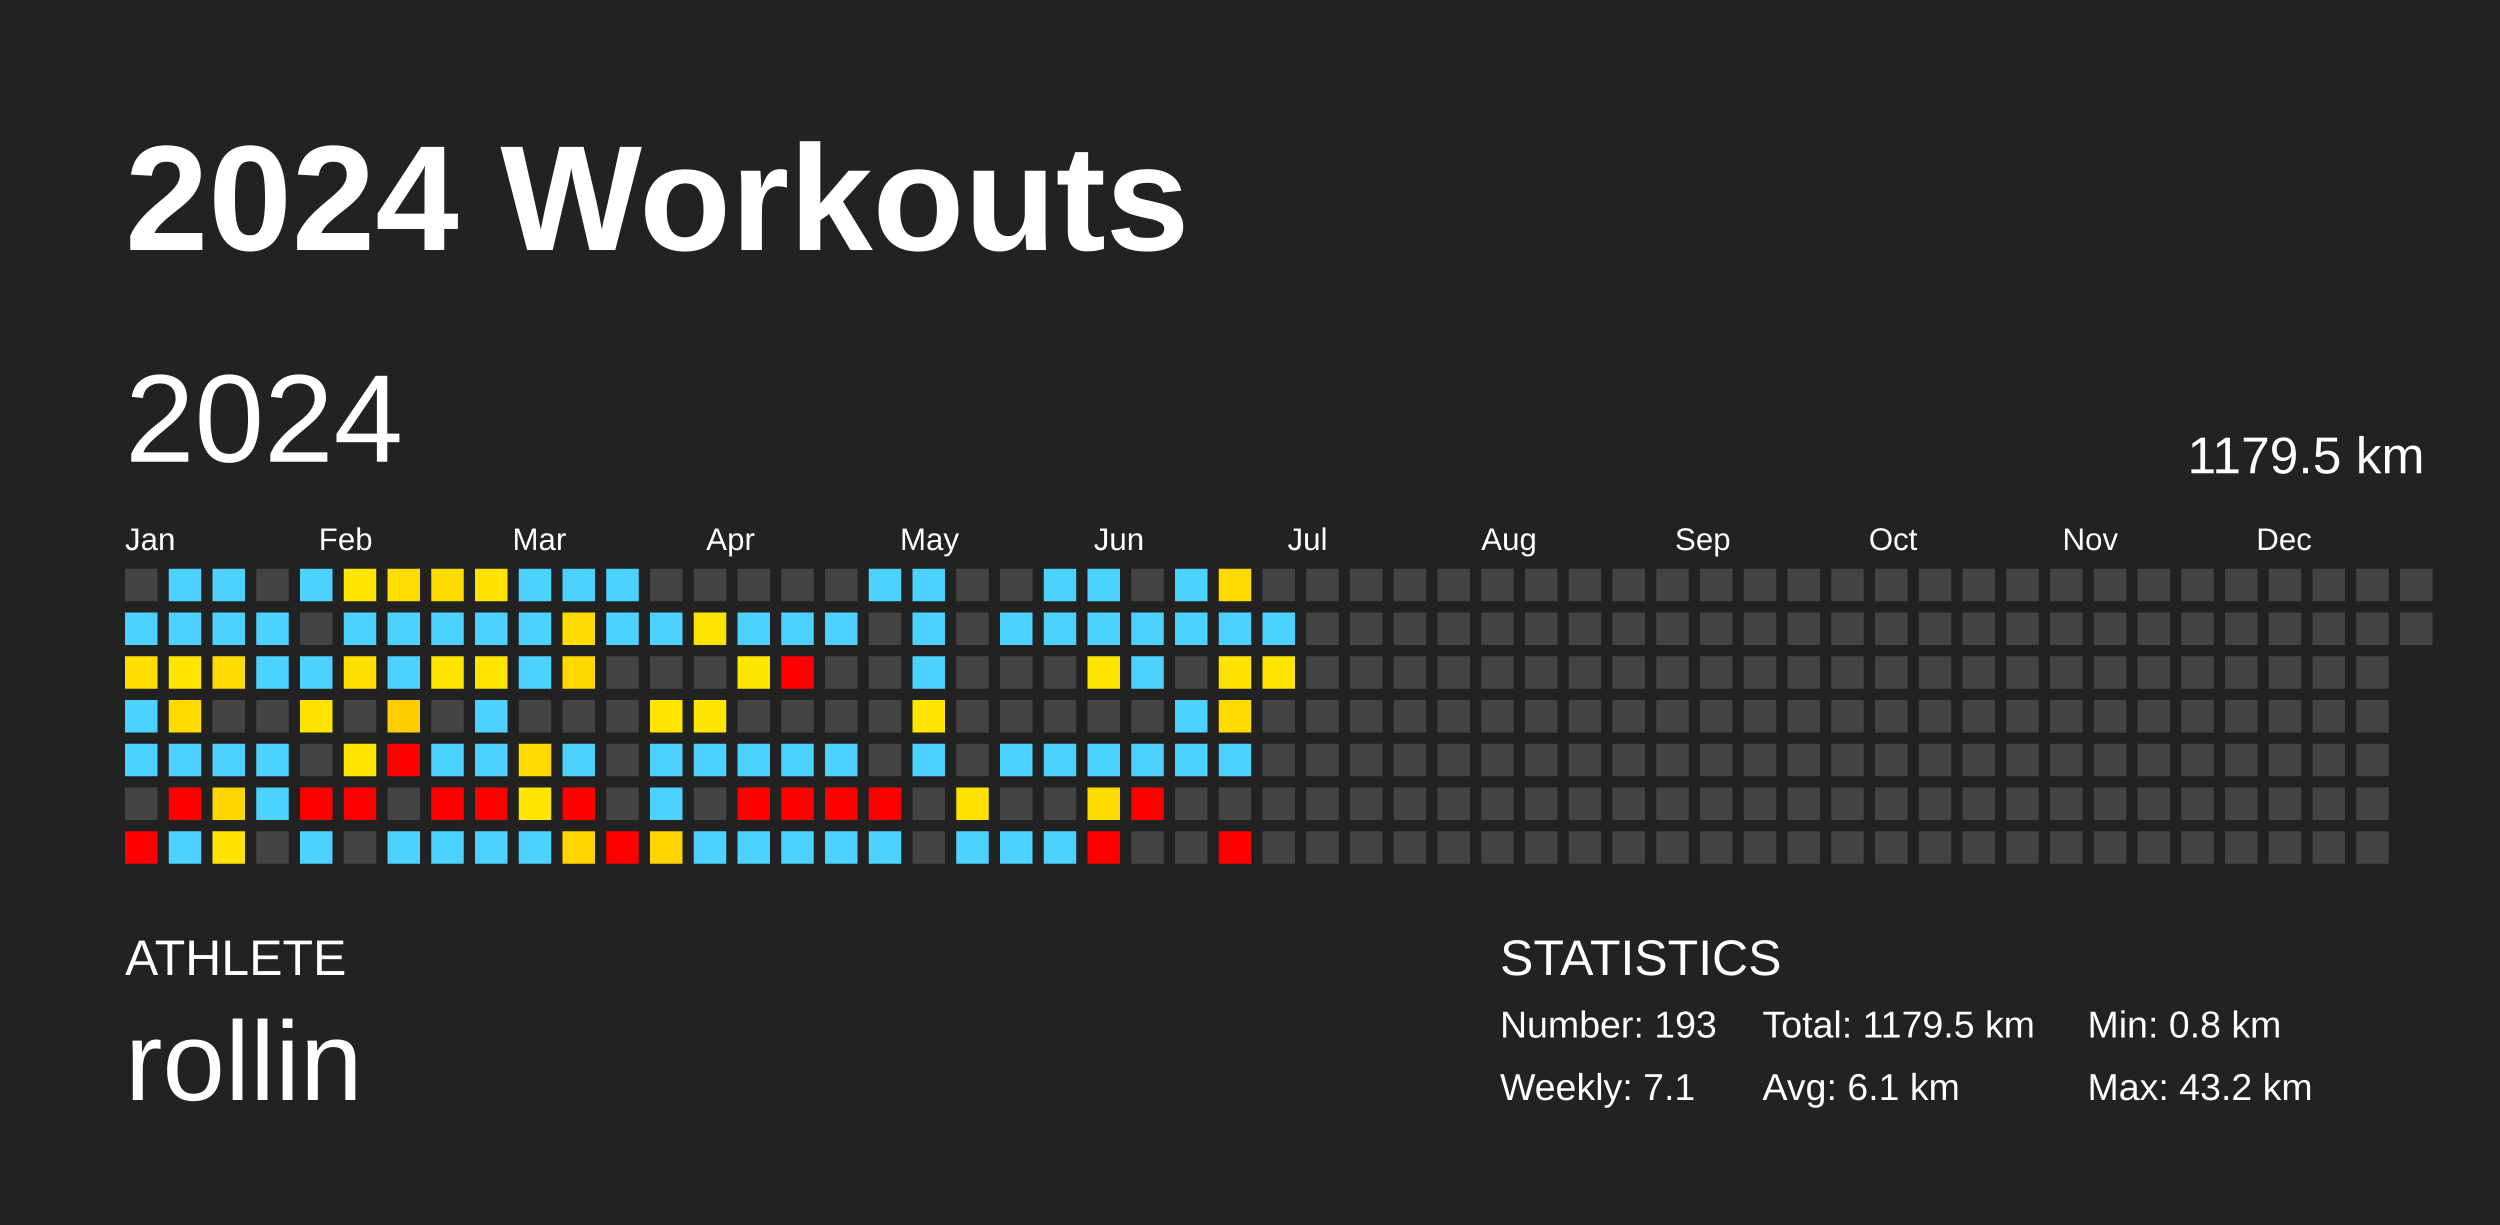
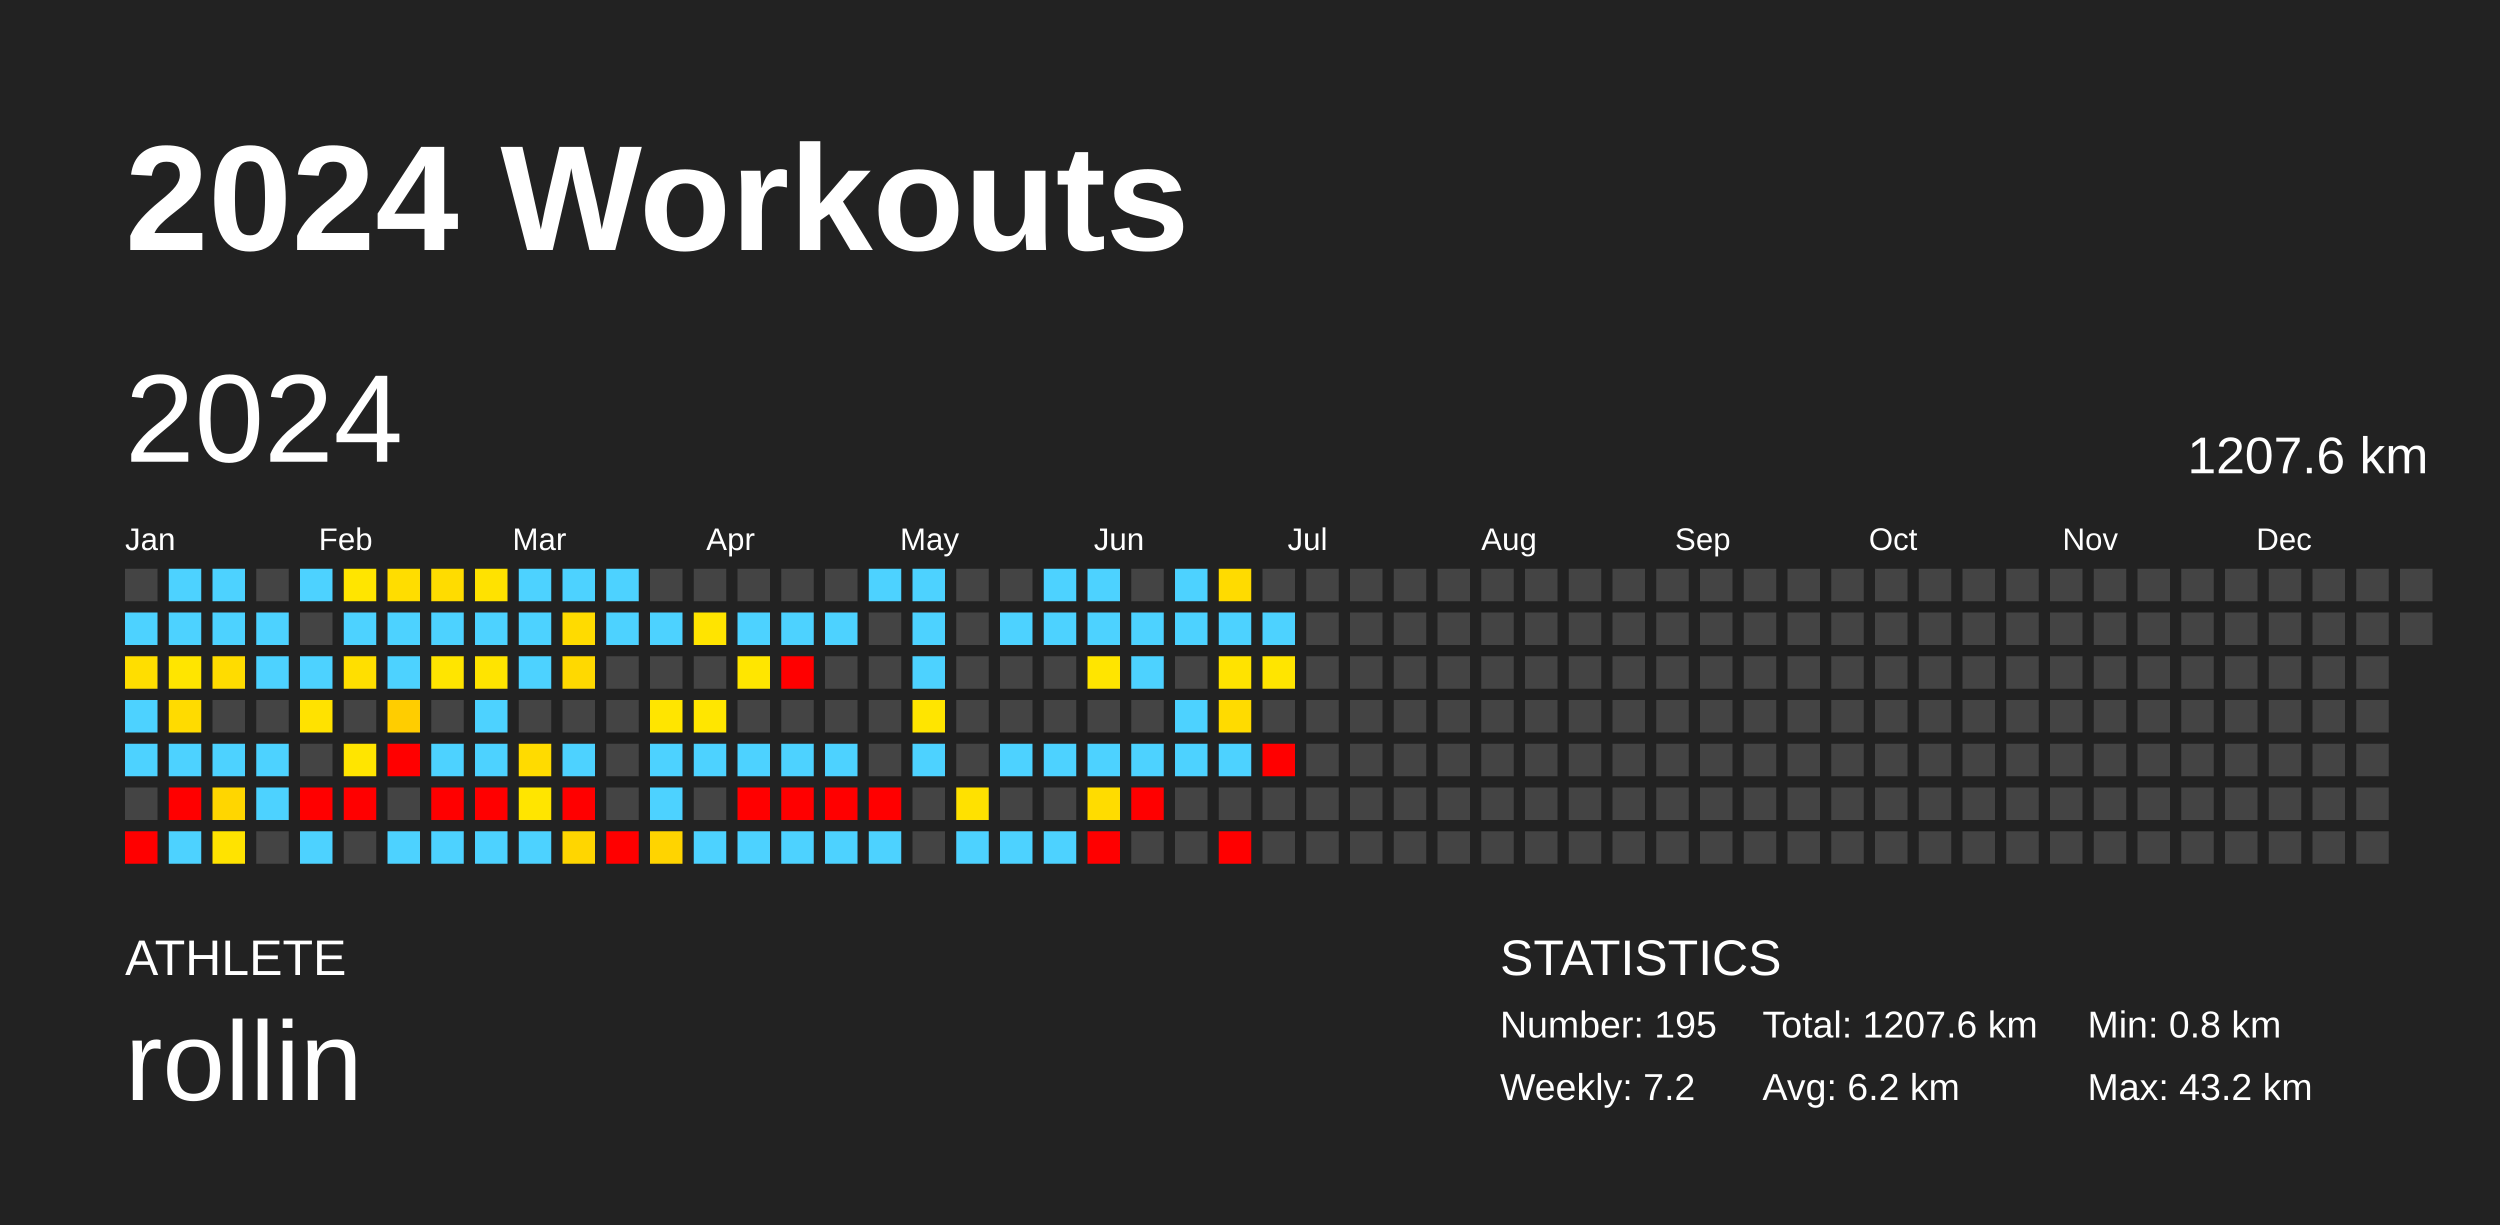
<svg xmlns="http://www.w3.org/2000/svg" baseProfile="full" height="98mm" version="1.1" viewBox="0,0,200,98" width="200mm">
  <defs />
  <rect fill="#222222" height="98" width="200" x="0" y="0" />
  <text fill="#FFFFFF" style="font-size:12px; font-family:Arial; font-weight:bold;" x="10" y="20">2024 Workouts</text>
  <text fill="#FFFFFF" style="font-size:4px; font-family:Arial" x="10" y="78">ATHLETE</text>
  <text fill="#FFFFFF" style="font-size:9px; font-family:Arial" x="10" y="88">rollin</text>
  <text fill="#FFFFFF" style="font-size:4px; font-family:Arial" x="120" y="78">STATISTICS</text>
-   <text fill="#FFFFFF" style="font-size:3px; font-family:Arial" x="120" y="83">Number: 193</text>
-   <text fill="#FFFFFF" style="font-size:3px; font-family:Arial" x="120" y="88">Weekly: 7.1</text>
-   <text fill="#FFFFFF" style="font-size:3px; font-family:Arial" x="141" y="83">Total: 1179.5 km</text>
-   <text fill="#FFFFFF" style="font-size:3px; font-family:Arial" x="141" y="88">Avg: 6.1 km</text>
+   <text fill="#FFFFFF" style="font-size:3px; font-family:Arial" x="120" y="83">Number: 195</text>
+   <text fill="#FFFFFF" style="font-size:3px; font-family:Arial" x="120" y="88">Weekly: 7.2</text>
+   <text fill="#FFFFFF" style="font-size:3px; font-family:Arial" x="141" y="83">Total: 1207.6 km</text>
+   <text fill="#FFFFFF" style="font-size:3px; font-family:Arial" x="141" y="88">Avg: 6.2 km</text>
  <text fill="#FFFFFF" style="font-size:3px; font-family:Arial" x="167" y="83">Min: 0.8 km</text>
  <text fill="#FFFFFF" style="font-size:3px; font-family:Arial" x="167" y="88">Max: 43.2 km</text>
  <text dominant-baseline="hanging" fill="#FFFFFF" style="font-size:10.0px; font-family:Arial;" x="10" y="30">2024</text>
-   <text dominant-baseline="hanging" fill="#FFFFFF" style="font-size:4.125px; font-family:Arial;" x="175" y="35">1179.5 km</text>
+   <text dominant-baseline="hanging" fill="#FFFFFF" style="font-size:4.125px; font-family:Arial;" x="175" y="35">1207.6 km</text>
  <text fill="#FFFFFF" style="font-size:2.5px; font-family:Arial" x="10.0" y="44">Jan</text>
  <text fill="#FFFFFF" style="font-size:2.5px; font-family:Arial" x="25.5" y="44">Feb</text>
  <text fill="#FFFFFF" style="font-size:2.5px; font-family:Arial" x="41.0" y="44">Mar</text>
  <text fill="#FFFFFF" style="font-size:2.5px; font-family:Arial" x="56.5" y="44">Apr</text>
  <text fill="#FFFFFF" style="font-size:2.5px; font-family:Arial" x="72.0" y="44">May</text>
  <text fill="#FFFFFF" style="font-size:2.5px; font-family:Arial" x="87.5" y="44">Jun</text>
  <text fill="#FFFFFF" style="font-size:2.5px; font-family:Arial" x="103.0" y="44">Jul</text>
  <text fill="#FFFFFF" style="font-size:2.5px; font-family:Arial" x="118.5" y="44">Aug</text>
  <text fill="#FFFFFF" style="font-size:2.5px; font-family:Arial" x="134.0" y="44">Sep</text>
  <text fill="#FFFFFF" style="font-size:2.5px; font-family:Arial" x="149.5" y="44">Oct</text>
  <text fill="#FFFFFF" style="font-size:2.5px; font-family:Arial" x="165.0" y="44">Nov</text>
  <text fill="#FFFFFF" style="font-size:2.5px; font-family:Arial" x="180.5" y="44">Dec</text>
  <rect fill="#444444" height="2.6" width="2.6" x="10.0" y="45.5" />
  <rect fill="#4dd2ff" height="2.6" width="2.6" x="10.0" y="49.0" />
  <rect fill="#ffde00" height="2.6" width="2.6" x="10.0" y="52.5" />
  <rect fill="#4dd2ff" height="2.6" width="2.6" x="10.0" y="56.0" />
  <rect fill="#4dd2ff" height="2.6" width="2.6" x="10.0" y="59.5" />
  <rect fill="#444444" height="2.6" width="2.6" x="10.0" y="63.0" />
  <rect fill="red" height="2.6" width="2.6" x="10.0" y="66.5" />
  <rect fill="#4dd2ff" height="2.6" width="2.6" x="13.5" y="45.5" />
  <rect fill="#4dd2ff" height="2.6" width="2.6" x="13.5" y="49.0" />
  <rect fill="#ffe500" height="2.6" width="2.6" x="13.5" y="52.5" />
  <rect fill="#ffdb00" height="2.6" width="2.6" x="13.5" y="56.0" />
  <rect fill="#4dd2ff" height="2.6" width="2.6" x="13.5" y="59.5" />
  <rect fill="red" height="2.6" width="2.6" x="13.5" y="63.0" />
  <rect fill="#4dd2ff" height="2.6" width="2.6" x="13.5" y="66.5" />
  <rect fill="#4dd2ff" height="2.6" width="2.6" x="17.0" y="45.5" />
  <rect fill="#4dd2ff" height="2.6" width="2.6" x="17.0" y="49.0" />
  <rect fill="#ffdc00" height="2.6" width="2.6" x="17.0" y="52.5" />
  <rect fill="#444444" height="2.6" width="2.6" x="17.0" y="56.0" />
  <rect fill="#4dd2ff" height="2.6" width="2.6" x="17.0" y="59.5" />
  <rect fill="#ffd600" height="2.6" width="2.6" x="17.0" y="63.0" />
  <rect fill="#ffe300" height="2.6" width="2.6" x="17.0" y="66.5" />
  <rect fill="#444444" height="2.6" width="2.6" x="20.5" y="45.5" />
  <rect fill="#4dd2ff" height="2.6" width="2.6" x="20.5" y="49.0" />
  <rect fill="#4dd2ff" height="2.6" width="2.6" x="20.5" y="52.5" />
  <rect fill="#444444" height="2.6" width="2.6" x="20.5" y="56.0" />
  <rect fill="#4dd2ff" height="2.6" width="2.6" x="20.5" y="59.5" />
  <rect fill="#4dd2ff" height="2.6" width="2.6" x="20.5" y="63.0" />
  <rect fill="#444444" height="2.6" width="2.6" x="20.5" y="66.5" />
  <rect fill="#4dd2ff" height="2.6" width="2.6" x="24.0" y="45.5" />
  <rect fill="#444444" height="2.6" width="2.6" x="24.0" y="49.0" />
  <rect fill="#4dd2ff" height="2.6" width="2.6" x="24.0" y="52.5" />
  <rect fill="#ffe200" height="2.6" width="2.6" x="24.0" y="56.0" />
  <rect fill="#444444" height="2.6" width="2.6" x="24.0" y="59.5" />
  <rect fill="red" height="2.6" width="2.6" x="24.0" y="63.0" />
  <rect fill="#4dd2ff" height="2.6" width="2.6" x="24.0" y="66.5" />
  <rect fill="#ffe500" height="2.6" width="2.6" x="27.5" y="45.5" />
  <rect fill="#4dd2ff" height="2.6" width="2.6" x="27.5" y="49.0" />
  <rect fill="#ffdf00" height="2.6" width="2.6" x="27.5" y="52.5" />
  <rect fill="#444444" height="2.6" width="2.6" x="27.5" y="56.0" />
  <rect fill="#ffe500" height="2.6" width="2.6" x="27.5" y="59.5" />
  <rect fill="red" height="2.6" width="2.6" x="27.5" y="63.0" />
  <rect fill="#444444" height="2.6" width="2.6" x="27.5" y="66.5" />
  <rect fill="#ffdd00" height="2.6" width="2.6" x="31.0" y="45.5" />
  <rect fill="#4dd2ff" height="2.6" width="2.6" x="31.0" y="49.0" />
  <rect fill="#4dd2ff" height="2.6" width="2.6" x="31.0" y="52.5" />
  <rect fill="#ffcd00" height="2.6" width="2.6" x="31.0" y="56.0" />
  <rect fill="red" height="2.6" width="2.6" x="31.0" y="59.5" />
  <rect fill="#444444" height="2.6" width="2.6" x="31.0" y="63.0" />
  <rect fill="#4dd2ff" height="2.6" width="2.6" x="31.0" y="66.5" />
  <rect fill="#ffdc00" height="2.6" width="2.6" x="34.5" y="45.5" />
  <rect fill="#4dd2ff" height="2.6" width="2.6" x="34.5" y="49.0" />
  <rect fill="#ffe500" height="2.6" width="2.6" x="34.5" y="52.5" />
  <rect fill="#444444" height="2.6" width="2.6" x="34.5" y="56.0" />
  <rect fill="#4dd2ff" height="2.6" width="2.6" x="34.5" y="59.5" />
  <rect fill="red" height="2.6" width="2.6" x="34.5" y="63.0" />
  <rect fill="#4dd2ff" height="2.6" width="2.6" x="34.5" y="66.5" />
  <rect fill="#ffe200" height="2.6" width="2.6" x="38.0" y="45.5" />
  <rect fill="#4dd2ff" height="2.6" width="2.6" x="38.0" y="49.0" />
  <rect fill="#ffe400" height="2.6" width="2.6" x="38.0" y="52.5" />
  <rect fill="#4dd2ff" height="2.6" width="2.6" x="38.0" y="56.0" />
  <rect fill="#4dd2ff" height="2.6" width="2.6" x="38.0" y="59.5" />
  <rect fill="red" height="2.6" width="2.6" x="38.0" y="63.0" />
  <rect fill="#4dd2ff" height="2.6" width="2.6" x="38.0" y="66.5" />
  <rect fill="#4dd2ff" height="2.6" width="2.6" x="41.5" y="45.5" />
  <rect fill="#4dd2ff" height="2.6" width="2.6" x="41.5" y="49.0" />
  <rect fill="#4dd2ff" height="2.6" width="2.6" x="41.5" y="52.5" />
  <rect fill="#444444" height="2.6" width="2.6" x="41.5" y="56.0" />
  <rect fill="#ffdb00" height="2.6" width="2.6" x="41.5" y="59.5" />
  <rect fill="#ffe500" height="2.6" width="2.6" x="41.5" y="63.0" />
  <rect fill="#4dd2ff" height="2.6" width="2.6" x="41.5" y="66.5" />
  <rect fill="#4dd2ff" height="2.6" width="2.6" x="45.0" y="45.5" />
  <rect fill="#ffdb00" height="2.6" width="2.6" x="45.0" y="49.0" />
  <rect fill="#ffd900" height="2.6" width="2.6" x="45.0" y="52.5" />
  <rect fill="#444444" height="2.6" width="2.6" x="45.0" y="56.0" />
  <rect fill="#4dd2ff" height="2.6" width="2.6" x="45.0" y="59.5" />
  <rect fill="red" height="2.6" width="2.6" x="45.0" y="63.0" />
  <rect fill="#ffd600" height="2.6" width="2.6" x="45.0" y="66.5" />
  <rect fill="#4dd2ff" height="2.6" width="2.6" x="48.5" y="45.5" />
  <rect fill="#4dd2ff" height="2.6" width="2.6" x="48.5" y="49.0" />
  <rect fill="#444444" height="2.6" width="2.6" x="48.5" y="52.5" />
  <rect fill="#444444" height="2.6" width="2.6" x="48.5" y="56.0" />
  <rect fill="#444444" height="2.6" width="2.6" x="48.5" y="59.5" />
  <rect fill="#444444" height="2.6" width="2.6" x="48.5" y="63.0" />
  <rect fill="red" height="2.6" width="2.6" x="48.5" y="66.5" />
  <rect fill="#444444" height="2.6" width="2.6" x="52.0" y="45.5" />
  <rect fill="#4dd2ff" height="2.6" width="2.6" x="52.0" y="49.0" />
  <rect fill="#444444" height="2.6" width="2.6" x="52.0" y="52.5" />
  <rect fill="#ffe500" height="2.6" width="2.6" x="52.0" y="56.0" />
  <rect fill="#4dd2ff" height="2.6" width="2.6" x="52.0" y="59.5" />
  <rect fill="#4dd2ff" height="2.6" width="2.6" x="52.0" y="63.0" />
  <rect fill="#ffd400" height="2.6" width="2.6" x="52.0" y="66.5" />
  <rect fill="#444444" height="2.6" width="2.6" x="55.5" y="45.5" />
  <rect fill="#ffe400" height="2.6" width="2.6" x="55.5" y="49.0" />
  <rect fill="#444444" height="2.6" width="2.6" x="55.5" y="52.5" />
  <rect fill="#ffe600" height="2.6" width="2.6" x="55.5" y="56.0" />
  <rect fill="#4dd2ff" height="2.6" width="2.6" x="55.5" y="59.5" />
  <rect fill="#444444" height="2.6" width="2.6" x="55.5" y="63.0" />
  <rect fill="#4dd2ff" height="2.6" width="2.6" x="55.5" y="66.5" />
  <rect fill="#444444" height="2.6" width="2.6" x="59.0" y="45.5" />
  <rect fill="#4dd2ff" height="2.6" width="2.6" x="59.0" y="49.0" />
  <rect fill="#ffe600" height="2.6" width="2.6" x="59.0" y="52.5" />
  <rect fill="#444444" height="2.6" width="2.6" x="59.0" y="56.0" />
  <rect fill="#4dd2ff" height="2.6" width="2.6" x="59.0" y="59.5" />
  <rect fill="red" height="2.6" width="2.6" x="59.0" y="63.0" />
  <rect fill="#4dd2ff" height="2.6" width="2.6" x="59.0" y="66.5" />
  <rect fill="#444444" height="2.6" width="2.6" x="62.5" y="45.5" />
  <rect fill="#4dd2ff" height="2.6" width="2.6" x="62.5" y="49.0" />
  <rect fill="red" height="2.6" width="2.6" x="62.5" y="52.5" />
  <rect fill="#444444" height="2.6" width="2.6" x="62.5" y="56.0" />
  <rect fill="#4dd2ff" height="2.6" width="2.6" x="62.5" y="59.5" />
  <rect fill="red" height="2.6" width="2.6" x="62.5" y="63.0" />
  <rect fill="#4dd2ff" height="2.6" width="2.6" x="62.5" y="66.5" />
  <rect fill="#444444" height="2.6" width="2.6" x="66.0" y="45.5" />
  <rect fill="#4dd2ff" height="2.6" width="2.6" x="66.0" y="49.0" />
  <rect fill="#444444" height="2.6" width="2.6" x="66.0" y="52.5" />
  <rect fill="#444444" height="2.6" width="2.6" x="66.0" y="56.0" />
  <rect fill="#4dd2ff" height="2.6" width="2.6" x="66.0" y="59.5" />
  <rect fill="red" height="2.6" width="2.6" x="66.0" y="63.0" />
  <rect fill="#4dd2ff" height="2.6" width="2.6" x="66.0" y="66.5" />
  <rect fill="#4dd2ff" height="2.6" width="2.6" x="69.5" y="45.5" />
  <rect fill="#444444" height="2.6" width="2.6" x="69.5" y="49.0" />
  <rect fill="#444444" height="2.6" width="2.6" x="69.5" y="52.5" />
  <rect fill="#444444" height="2.6" width="2.6" x="69.5" y="56.0" />
  <rect fill="#444444" height="2.6" width="2.6" x="69.5" y="59.5" />
  <rect fill="red" height="2.6" width="2.6" x="69.5" y="63.0" />
  <rect fill="#4dd2ff" height="2.6" width="2.6" x="69.5" y="66.5" />
  <rect fill="#4dd2ff" height="2.6" width="2.6" x="73.0" y="45.5" />
  <rect fill="#4dd2ff" height="2.6" width="2.6" x="73.0" y="49.0" />
  <rect fill="#4dd2ff" height="2.6" width="2.6" x="73.0" y="52.5" />
  <rect fill="#ffe500" height="2.6" width="2.6" x="73.0" y="56.0" />
  <rect fill="#4dd2ff" height="2.6" width="2.6" x="73.0" y="59.5" />
  <rect fill="#444444" height="2.6" width="2.6" x="73.0" y="63.0" />
  <rect fill="#444444" height="2.6" width="2.6" x="73.0" y="66.5" />
  <rect fill="#444444" height="2.6" width="2.6" x="76.5" y="45.5" />
  <rect fill="#444444" height="2.6" width="2.6" x="76.5" y="49.0" />
  <rect fill="#444444" height="2.6" width="2.6" x="76.5" y="52.5" />
  <rect fill="#444444" height="2.6" width="2.6" x="76.5" y="56.0" />
  <rect fill="#444444" height="2.6" width="2.6" x="76.5" y="59.5" />
  <rect fill="#ffe100" height="2.6" width="2.6" x="76.5" y="63.0" />
  <rect fill="#4dd2ff" height="2.6" width="2.6" x="76.5" y="66.5" />
  <rect fill="#444444" height="2.6" width="2.6" x="80.0" y="45.5" />
  <rect fill="#4dd2ff" height="2.6" width="2.6" x="80.0" y="49.0" />
  <rect fill="#444444" height="2.6" width="2.6" x="80.0" y="52.5" />
  <rect fill="#444444" height="2.6" width="2.6" x="80.0" y="56.0" />
  <rect fill="#4dd2ff" height="2.6" width="2.6" x="80.0" y="59.5" />
  <rect fill="#444444" height="2.6" width="2.6" x="80.0" y="63.0" />
  <rect fill="#4dd2ff" height="2.6" width="2.6" x="80.0" y="66.5" />
  <rect fill="#4dd2ff" height="2.6" width="2.6" x="83.5" y="45.5" />
  <rect fill="#4dd2ff" height="2.6" width="2.6" x="83.5" y="49.0" />
  <rect fill="#444444" height="2.6" width="2.6" x="83.5" y="52.5" />
  <rect fill="#444444" height="2.6" width="2.6" x="83.5" y="56.0" />
  <rect fill="#4dd2ff" height="2.6" width="2.6" x="83.5" y="59.5" />
  <rect fill="#444444" height="2.6" width="2.6" x="83.5" y="63.0" />
  <rect fill="#4dd2ff" height="2.6" width="2.6" x="83.5" y="66.5" />
  <rect fill="#4dd2ff" height="2.6" width="2.6" x="87.0" y="45.5" />
  <rect fill="#4dd2ff" height="2.6" width="2.6" x="87.0" y="49.0" />
  <rect fill="#ffe500" height="2.6" width="2.6" x="87.0" y="52.5" />
  <rect fill="#444444" height="2.6" width="2.6" x="87.0" y="56.0" />
  <rect fill="#4dd2ff" height="2.6" width="2.6" x="87.0" y="59.5" />
  <rect fill="#ffdc00" height="2.6" width="2.6" x="87.0" y="63.0" />
  <rect fill="red" height="2.6" width="2.6" x="87.0" y="66.5" />
  <rect fill="#444444" height="2.6" width="2.6" x="90.5" y="45.5" />
  <rect fill="#4dd2ff" height="2.6" width="2.6" x="90.5" y="49.0" />
  <rect fill="#4dd2ff" height="2.6" width="2.6" x="90.5" y="52.5" />
  <rect fill="#444444" height="2.6" width="2.6" x="90.5" y="56.0" />
  <rect fill="#4dd2ff" height="2.6" width="2.6" x="90.5" y="59.5" />
  <rect fill="red" height="2.6" width="2.6" x="90.5" y="63.0" />
  <rect fill="#444444" height="2.6" width="2.6" x="90.5" y="66.5" />
  <rect fill="#4dd2ff" height="2.6" width="2.6" x="94.0" y="45.5" />
  <rect fill="#4dd2ff" height="2.6" width="2.6" x="94.0" y="49.0" />
  <rect fill="#444444" height="2.6" width="2.6" x="94.0" y="52.5" />
  <rect fill="#4dd2ff" height="2.6" width="2.6" x="94.0" y="56.0" />
  <rect fill="#4dd2ff" height="2.6" width="2.6" x="94.0" y="59.5" />
  <rect fill="#444444" height="2.6" width="2.6" x="94.0" y="63.0" />
  <rect fill="#444444" height="2.6" width="2.6" x="94.0" y="66.5" />
  <rect fill="#ffdb00" height="2.6" width="2.6" x="97.5" y="45.5" />
  <rect fill="#4dd2ff" height="2.6" width="2.6" x="97.5" y="49.0" />
  <rect fill="#ffe300" height="2.6" width="2.6" x="97.5" y="52.5" />
  <rect fill="#ffdb00" height="2.6" width="2.6" x="97.5" y="56.0" />
  <rect fill="#4dd2ff" height="2.6" width="2.6" x="97.5" y="59.5" />
  <rect fill="#444444" height="2.6" width="2.6" x="97.5" y="63.0" />
  <rect fill="red" height="2.6" width="2.6" x="97.5" y="66.5" />
  <rect fill="#444444" height="2.6" width="2.6" x="101.0" y="45.5" />
  <rect fill="#4dd2ff" height="2.6" width="2.6" x="101.0" y="49.0" />
  <rect fill="#ffe500" height="2.6" width="2.6" x="101.0" y="52.5" />
  <rect fill="#444444" height="2.6" width="2.6" x="101.0" y="56.0" />
-   <rect fill="#444444" height="2.6" width="2.6" x="101.0" y="59.5" />
+   <rect fill="red" height="2.6" width="2.6" x="101.0" y="59.5" />
  <rect fill="#444444" height="2.6" width="2.6" x="101.0" y="63.0" />
  <rect fill="#444444" height="2.6" width="2.6" x="101.0" y="66.5" />
  <rect fill="#444444" height="2.6" width="2.6" x="104.5" y="45.5" />
  <rect fill="#444444" height="2.6" width="2.6" x="104.5" y="49.0" />
  <rect fill="#444444" height="2.6" width="2.6" x="104.5" y="52.5" />
  <rect fill="#444444" height="2.6" width="2.6" x="104.5" y="56.0" />
  <rect fill="#444444" height="2.6" width="2.6" x="104.5" y="59.5" />
  <rect fill="#444444" height="2.6" width="2.6" x="104.5" y="63.0" />
  <rect fill="#444444" height="2.6" width="2.6" x="104.5" y="66.5" />
  <rect fill="#444444" height="2.6" width="2.6" x="108.0" y="45.5" />
  <rect fill="#444444" height="2.6" width="2.6" x="108.0" y="49.0" />
  <rect fill="#444444" height="2.6" width="2.6" x="108.0" y="52.5" />
  <rect fill="#444444" height="2.6" width="2.6" x="108.0" y="56.0" />
  <rect fill="#444444" height="2.6" width="2.6" x="108.0" y="59.5" />
  <rect fill="#444444" height="2.6" width="2.6" x="108.0" y="63.0" />
  <rect fill="#444444" height="2.6" width="2.6" x="108.0" y="66.5" />
  <rect fill="#444444" height="2.6" width="2.6" x="111.5" y="45.5" />
  <rect fill="#444444" height="2.6" width="2.6" x="111.5" y="49.0" />
  <rect fill="#444444" height="2.6" width="2.6" x="111.5" y="52.5" />
  <rect fill="#444444" height="2.6" width="2.6" x="111.5" y="56.0" />
  <rect fill="#444444" height="2.6" width="2.6" x="111.5" y="59.5" />
  <rect fill="#444444" height="2.6" width="2.6" x="111.5" y="63.0" />
  <rect fill="#444444" height="2.6" width="2.6" x="111.5" y="66.5" />
  <rect fill="#444444" height="2.6" width="2.6" x="115.0" y="45.5" />
  <rect fill="#444444" height="2.6" width="2.6" x="115.0" y="49.0" />
  <rect fill="#444444" height="2.6" width="2.6" x="115.0" y="52.5" />
  <rect fill="#444444" height="2.6" width="2.6" x="115.0" y="56.0" />
  <rect fill="#444444" height="2.6" width="2.6" x="115.0" y="59.5" />
  <rect fill="#444444" height="2.6" width="2.6" x="115.0" y="63.0" />
  <rect fill="#444444" height="2.6" width="2.6" x="115.0" y="66.5" />
  <rect fill="#444444" height="2.6" width="2.6" x="118.5" y="45.5" />
  <rect fill="#444444" height="2.6" width="2.6" x="118.5" y="49.0" />
  <rect fill="#444444" height="2.6" width="2.6" x="118.5" y="52.5" />
  <rect fill="#444444" height="2.6" width="2.6" x="118.5" y="56.0" />
  <rect fill="#444444" height="2.6" width="2.6" x="118.5" y="59.5" />
  <rect fill="#444444" height="2.6" width="2.6" x="118.5" y="63.0" />
  <rect fill="#444444" height="2.6" width="2.6" x="118.5" y="66.5" />
  <rect fill="#444444" height="2.6" width="2.6" x="122.0" y="45.5" />
  <rect fill="#444444" height="2.6" width="2.6" x="122.0" y="49.0" />
  <rect fill="#444444" height="2.6" width="2.6" x="122.0" y="52.5" />
  <rect fill="#444444" height="2.6" width="2.6" x="122.0" y="56.0" />
  <rect fill="#444444" height="2.6" width="2.6" x="122.0" y="59.5" />
  <rect fill="#444444" height="2.6" width="2.6" x="122.0" y="63.0" />
  <rect fill="#444444" height="2.6" width="2.6" x="122.0" y="66.5" />
  <rect fill="#444444" height="2.6" width="2.6" x="125.5" y="45.5" />
  <rect fill="#444444" height="2.6" width="2.6" x="125.5" y="49.0" />
  <rect fill="#444444" height="2.6" width="2.6" x="125.5" y="52.5" />
  <rect fill="#444444" height="2.6" width="2.6" x="125.5" y="56.0" />
  <rect fill="#444444" height="2.6" width="2.6" x="125.5" y="59.5" />
  <rect fill="#444444" height="2.6" width="2.6" x="125.5" y="63.0" />
  <rect fill="#444444" height="2.6" width="2.6" x="125.5" y="66.5" />
  <rect fill="#444444" height="2.6" width="2.6" x="129.0" y="45.5" />
  <rect fill="#444444" height="2.6" width="2.6" x="129.0" y="49.0" />
  <rect fill="#444444" height="2.6" width="2.6" x="129.0" y="52.5" />
  <rect fill="#444444" height="2.6" width="2.6" x="129.0" y="56.0" />
  <rect fill="#444444" height="2.6" width="2.6" x="129.0" y="59.5" />
  <rect fill="#444444" height="2.6" width="2.6" x="129.0" y="63.0" />
  <rect fill="#444444" height="2.6" width="2.6" x="129.0" y="66.5" />
  <rect fill="#444444" height="2.6" width="2.6" x="132.5" y="45.5" />
  <rect fill="#444444" height="2.6" width="2.6" x="132.5" y="49.0" />
  <rect fill="#444444" height="2.6" width="2.6" x="132.5" y="52.5" />
  <rect fill="#444444" height="2.6" width="2.6" x="132.5" y="56.0" />
  <rect fill="#444444" height="2.6" width="2.6" x="132.5" y="59.5" />
  <rect fill="#444444" height="2.6" width="2.6" x="132.5" y="63.0" />
  <rect fill="#444444" height="2.6" width="2.6" x="132.5" y="66.5" />
  <rect fill="#444444" height="2.6" width="2.6" x="136.0" y="45.5" />
  <rect fill="#444444" height="2.6" width="2.6" x="136.0" y="49.0" />
  <rect fill="#444444" height="2.6" width="2.6" x="136.0" y="52.5" />
  <rect fill="#444444" height="2.6" width="2.6" x="136.0" y="56.0" />
  <rect fill="#444444" height="2.6" width="2.6" x="136.0" y="59.5" />
  <rect fill="#444444" height="2.6" width="2.6" x="136.0" y="63.0" />
  <rect fill="#444444" height="2.6" width="2.6" x="136.0" y="66.5" />
  <rect fill="#444444" height="2.6" width="2.6" x="139.5" y="45.5" />
  <rect fill="#444444" height="2.6" width="2.6" x="139.5" y="49.0" />
  <rect fill="#444444" height="2.6" width="2.6" x="139.5" y="52.5" />
  <rect fill="#444444" height="2.6" width="2.6" x="139.5" y="56.0" />
  <rect fill="#444444" height="2.6" width="2.6" x="139.5" y="59.5" />
  <rect fill="#444444" height="2.6" width="2.6" x="139.5" y="63.0" />
  <rect fill="#444444" height="2.6" width="2.6" x="139.5" y="66.5" />
  <rect fill="#444444" height="2.6" width="2.6" x="143.0" y="45.5" />
  <rect fill="#444444" height="2.6" width="2.6" x="143.0" y="49.0" />
  <rect fill="#444444" height="2.6" width="2.6" x="143.0" y="52.5" />
  <rect fill="#444444" height="2.6" width="2.6" x="143.0" y="56.0" />
  <rect fill="#444444" height="2.6" width="2.6" x="143.0" y="59.5" />
  <rect fill="#444444" height="2.6" width="2.6" x="143.0" y="63.0" />
  <rect fill="#444444" height="2.6" width="2.6" x="143.0" y="66.5" />
  <rect fill="#444444" height="2.6" width="2.6" x="146.5" y="45.5" />
  <rect fill="#444444" height="2.6" width="2.6" x="146.5" y="49.0" />
  <rect fill="#444444" height="2.6" width="2.6" x="146.5" y="52.5" />
  <rect fill="#444444" height="2.6" width="2.6" x="146.5" y="56.0" />
  <rect fill="#444444" height="2.6" width="2.6" x="146.5" y="59.5" />
  <rect fill="#444444" height="2.6" width="2.6" x="146.5" y="63.0" />
  <rect fill="#444444" height="2.6" width="2.6" x="146.5" y="66.5" />
  <rect fill="#444444" height="2.6" width="2.6" x="150.0" y="45.5" />
  <rect fill="#444444" height="2.6" width="2.6" x="150.0" y="49.0" />
  <rect fill="#444444" height="2.6" width="2.6" x="150.0" y="52.5" />
  <rect fill="#444444" height="2.6" width="2.6" x="150.0" y="56.0" />
  <rect fill="#444444" height="2.6" width="2.6" x="150.0" y="59.5" />
  <rect fill="#444444" height="2.6" width="2.6" x="150.0" y="63.0" />
  <rect fill="#444444" height="2.6" width="2.6" x="150.0" y="66.5" />
  <rect fill="#444444" height="2.6" width="2.6" x="153.5" y="45.5" />
  <rect fill="#444444" height="2.6" width="2.6" x="153.5" y="49.0" />
  <rect fill="#444444" height="2.6" width="2.6" x="153.5" y="52.5" />
  <rect fill="#444444" height="2.6" width="2.6" x="153.5" y="56.0" />
  <rect fill="#444444" height="2.6" width="2.6" x="153.5" y="59.5" />
  <rect fill="#444444" height="2.6" width="2.6" x="153.5" y="63.0" />
  <rect fill="#444444" height="2.6" width="2.6" x="153.5" y="66.5" />
  <rect fill="#444444" height="2.6" width="2.6" x="157.0" y="45.5" />
  <rect fill="#444444" height="2.6" width="2.6" x="157.0" y="49.0" />
  <rect fill="#444444" height="2.6" width="2.6" x="157.0" y="52.5" />
  <rect fill="#444444" height="2.6" width="2.6" x="157.0" y="56.0" />
  <rect fill="#444444" height="2.6" width="2.6" x="157.0" y="59.5" />
  <rect fill="#444444" height="2.6" width="2.6" x="157.0" y="63.0" />
  <rect fill="#444444" height="2.6" width="2.6" x="157.0" y="66.5" />
  <rect fill="#444444" height="2.6" width="2.6" x="160.5" y="45.5" />
  <rect fill="#444444" height="2.6" width="2.6" x="160.5" y="49.0" />
  <rect fill="#444444" height="2.6" width="2.6" x="160.5" y="52.5" />
  <rect fill="#444444" height="2.6" width="2.6" x="160.5" y="56.0" />
  <rect fill="#444444" height="2.6" width="2.6" x="160.5" y="59.5" />
  <rect fill="#444444" height="2.6" width="2.6" x="160.5" y="63.0" />
  <rect fill="#444444" height="2.6" width="2.6" x="160.5" y="66.5" />
  <rect fill="#444444" height="2.6" width="2.6" x="164.0" y="45.5" />
  <rect fill="#444444" height="2.6" width="2.6" x="164.0" y="49.0" />
  <rect fill="#444444" height="2.6" width="2.6" x="164.0" y="52.5" />
  <rect fill="#444444" height="2.6" width="2.6" x="164.0" y="56.0" />
  <rect fill="#444444" height="2.6" width="2.6" x="164.0" y="59.5" />
  <rect fill="#444444" height="2.6" width="2.6" x="164.0" y="63.0" />
  <rect fill="#444444" height="2.6" width="2.6" x="164.0" y="66.5" />
  <rect fill="#444444" height="2.6" width="2.6" x="167.5" y="45.5" />
  <rect fill="#444444" height="2.6" width="2.6" x="167.5" y="49.0" />
  <rect fill="#444444" height="2.6" width="2.6" x="167.5" y="52.5" />
  <rect fill="#444444" height="2.6" width="2.6" x="167.5" y="56.0" />
  <rect fill="#444444" height="2.6" width="2.6" x="167.5" y="59.5" />
  <rect fill="#444444" height="2.6" width="2.6" x="167.5" y="63.0" />
  <rect fill="#444444" height="2.6" width="2.6" x="167.5" y="66.5" />
  <rect fill="#444444" height="2.6" width="2.6" x="171.0" y="45.5" />
  <rect fill="#444444" height="2.6" width="2.6" x="171.0" y="49.0" />
  <rect fill="#444444" height="2.6" width="2.6" x="171.0" y="52.5" />
  <rect fill="#444444" height="2.6" width="2.6" x="171.0" y="56.0" />
  <rect fill="#444444" height="2.6" width="2.6" x="171.0" y="59.5" />
  <rect fill="#444444" height="2.6" width="2.6" x="171.0" y="63.0" />
  <rect fill="#444444" height="2.6" width="2.6" x="171.0" y="66.5" />
  <rect fill="#444444" height="2.6" width="2.6" x="174.5" y="45.5" />
  <rect fill="#444444" height="2.6" width="2.6" x="174.5" y="49.0" />
  <rect fill="#444444" height="2.6" width="2.6" x="174.5" y="52.5" />
  <rect fill="#444444" height="2.6" width="2.6" x="174.5" y="56.0" />
  <rect fill="#444444" height="2.6" width="2.6" x="174.5" y="59.5" />
  <rect fill="#444444" height="2.6" width="2.6" x="174.5" y="63.0" />
  <rect fill="#444444" height="2.6" width="2.6" x="174.5" y="66.5" />
  <rect fill="#444444" height="2.6" width="2.6" x="178.0" y="45.5" />
  <rect fill="#444444" height="2.6" width="2.6" x="178.0" y="49.0" />
  <rect fill="#444444" height="2.6" width="2.6" x="178.0" y="52.5" />
  <rect fill="#444444" height="2.6" width="2.6" x="178.0" y="56.0" />
  <rect fill="#444444" height="2.6" width="2.6" x="178.0" y="59.5" />
  <rect fill="#444444" height="2.6" width="2.6" x="178.0" y="63.0" />
  <rect fill="#444444" height="2.6" width="2.6" x="178.0" y="66.5" />
  <rect fill="#444444" height="2.6" width="2.6" x="181.5" y="45.5" />
  <rect fill="#444444" height="2.6" width="2.6" x="181.5" y="49.0" />
  <rect fill="#444444" height="2.6" width="2.6" x="181.5" y="52.5" />
  <rect fill="#444444" height="2.6" width="2.6" x="181.5" y="56.0" />
  <rect fill="#444444" height="2.6" width="2.6" x="181.5" y="59.5" />
  <rect fill="#444444" height="2.6" width="2.6" x="181.5" y="63.0" />
  <rect fill="#444444" height="2.6" width="2.6" x="181.5" y="66.5" />
  <rect fill="#444444" height="2.6" width="2.6" x="185.0" y="45.5" />
  <rect fill="#444444" height="2.6" width="2.6" x="185.0" y="49.0" />
  <rect fill="#444444" height="2.6" width="2.6" x="185.0" y="52.5" />
  <rect fill="#444444" height="2.6" width="2.6" x="185.0" y="56.0" />
  <rect fill="#444444" height="2.6" width="2.6" x="185.0" y="59.5" />
  <rect fill="#444444" height="2.6" width="2.6" x="185.0" y="63.0" />
  <rect fill="#444444" height="2.6" width="2.6" x="185.0" y="66.5" />
  <rect fill="#444444" height="2.6" width="2.6" x="188.5" y="45.5" />
  <rect fill="#444444" height="2.6" width="2.6" x="188.5" y="49.0" />
  <rect fill="#444444" height="2.6" width="2.6" x="188.5" y="52.5" />
  <rect fill="#444444" height="2.6" width="2.6" x="188.5" y="56.0" />
  <rect fill="#444444" height="2.6" width="2.6" x="188.5" y="59.5" />
  <rect fill="#444444" height="2.6" width="2.6" x="188.5" y="63.0" />
  <rect fill="#444444" height="2.6" width="2.6" x="188.5" y="66.5" />
  <rect fill="#444444" height="2.6" width="2.6" x="192.0" y="45.5" />
  <rect fill="#444444" height="2.6" width="2.6" x="192.0" y="49.0" />
</svg>
